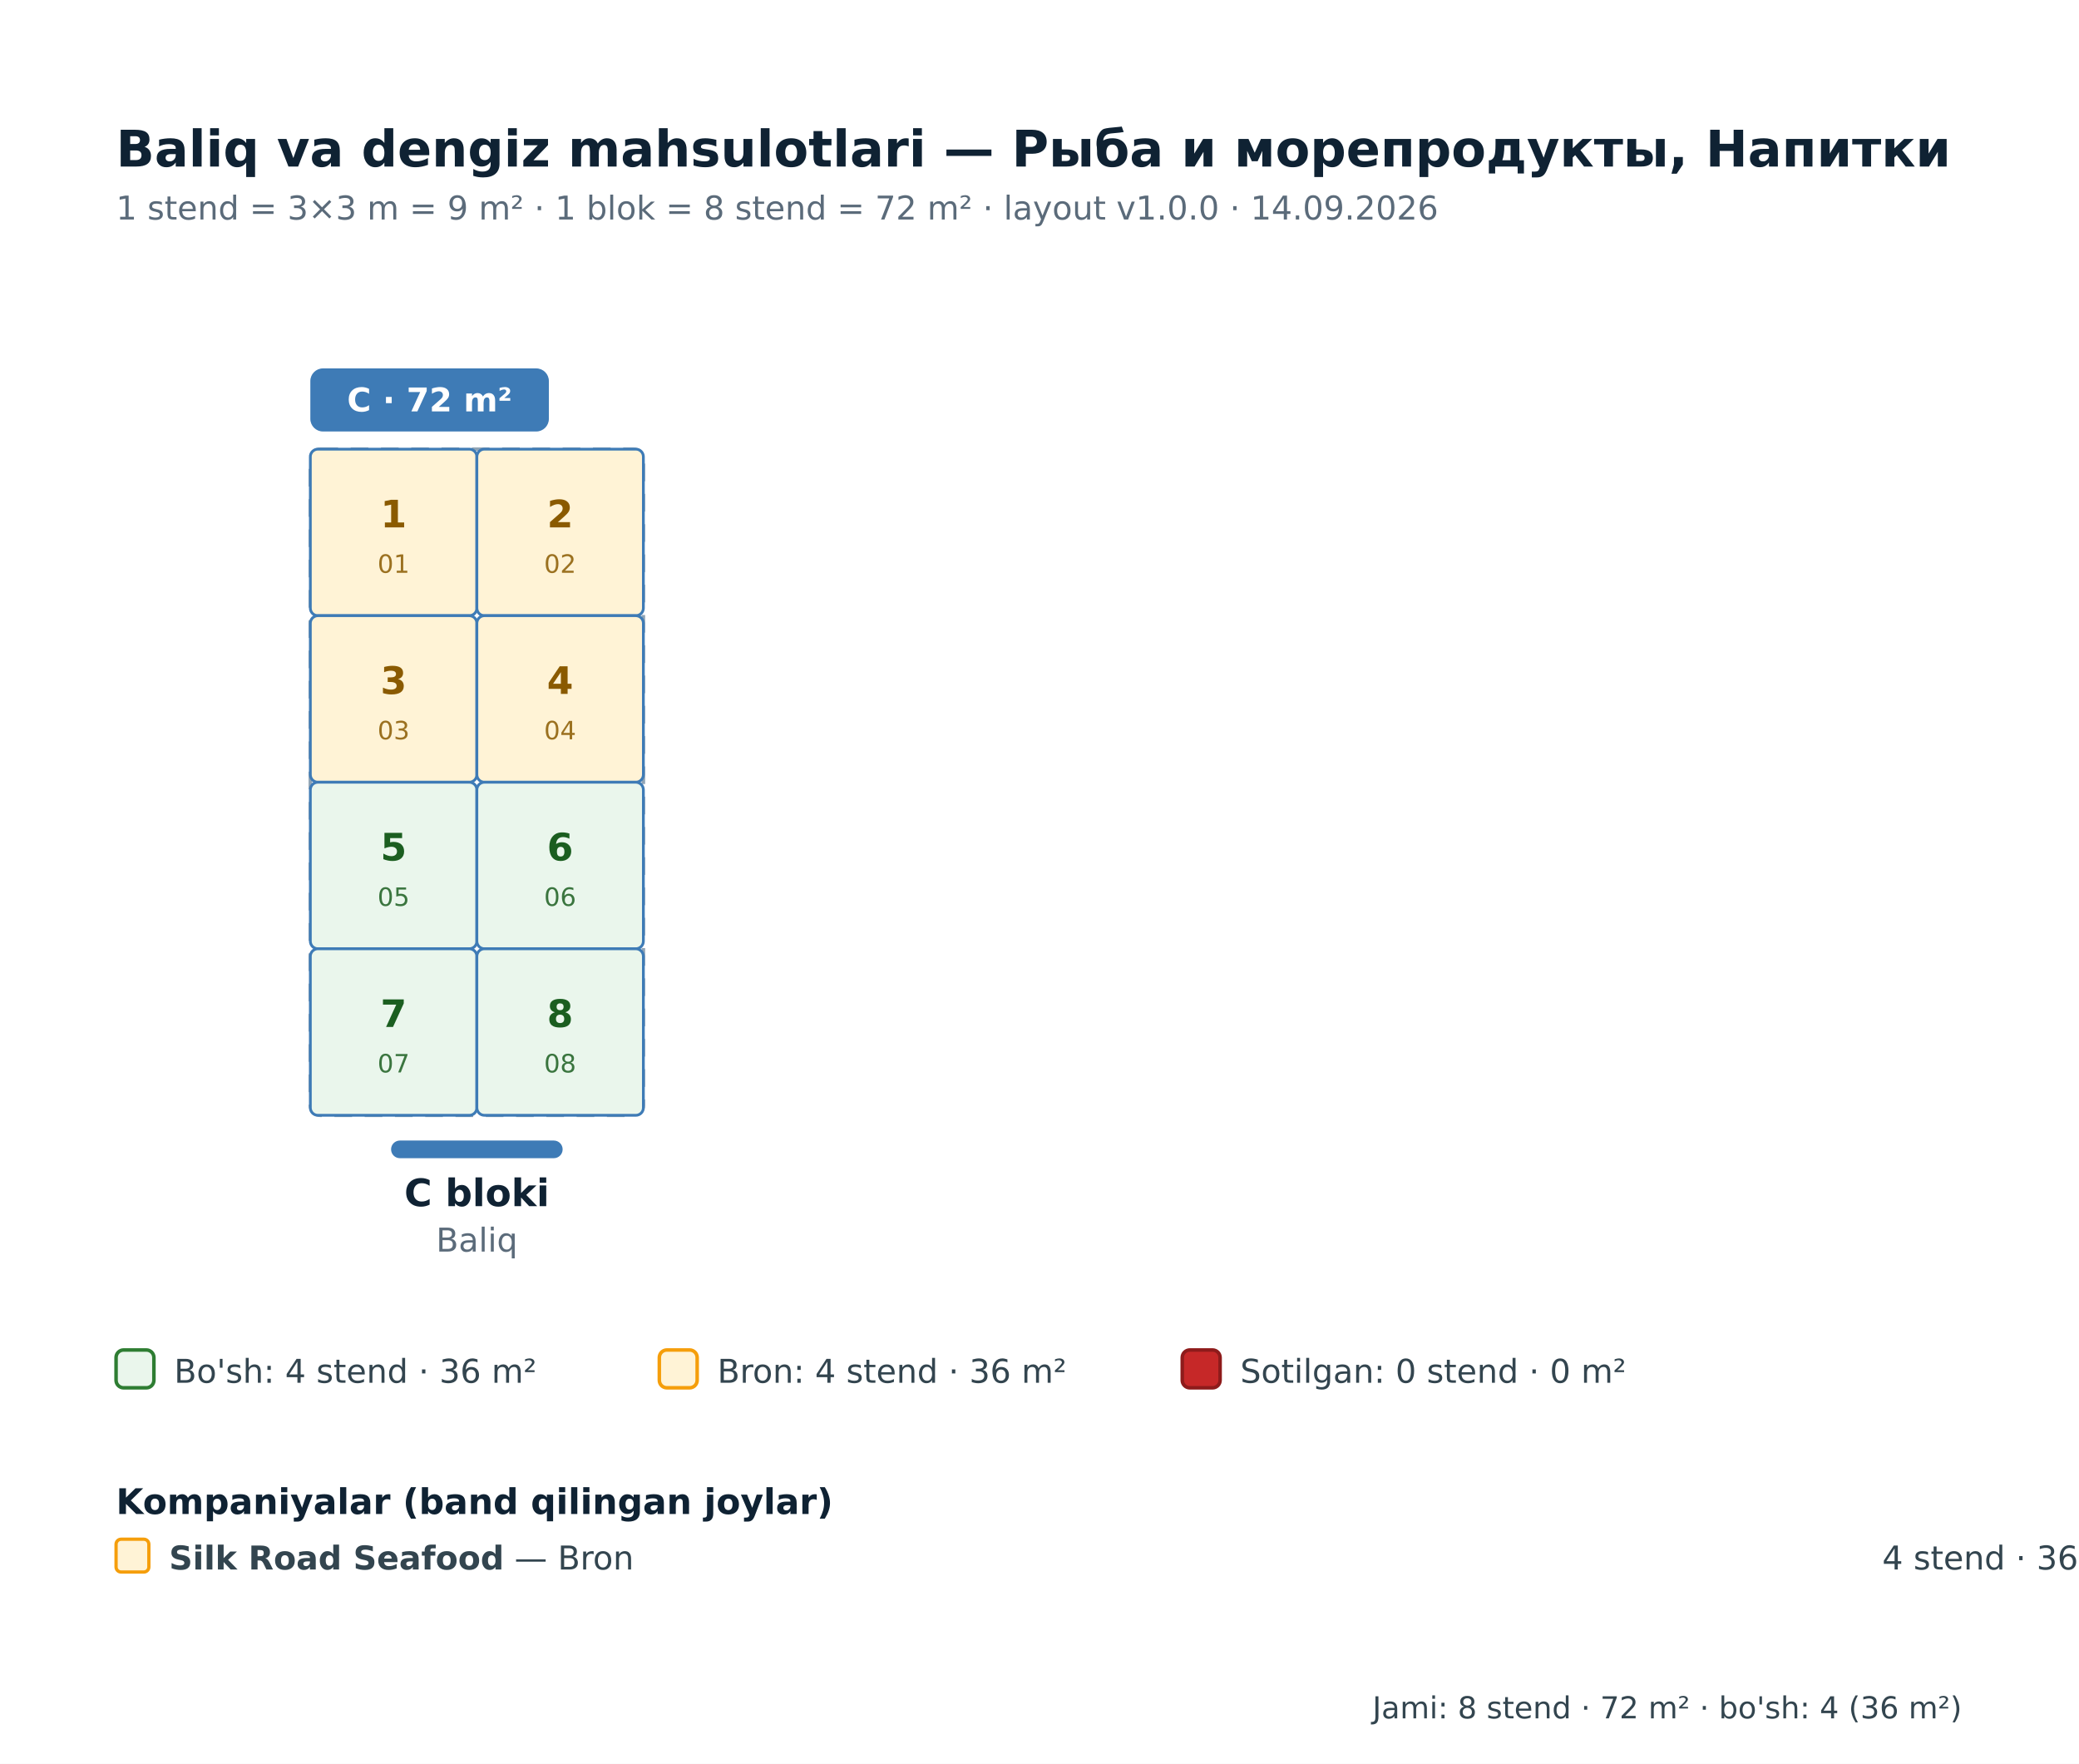
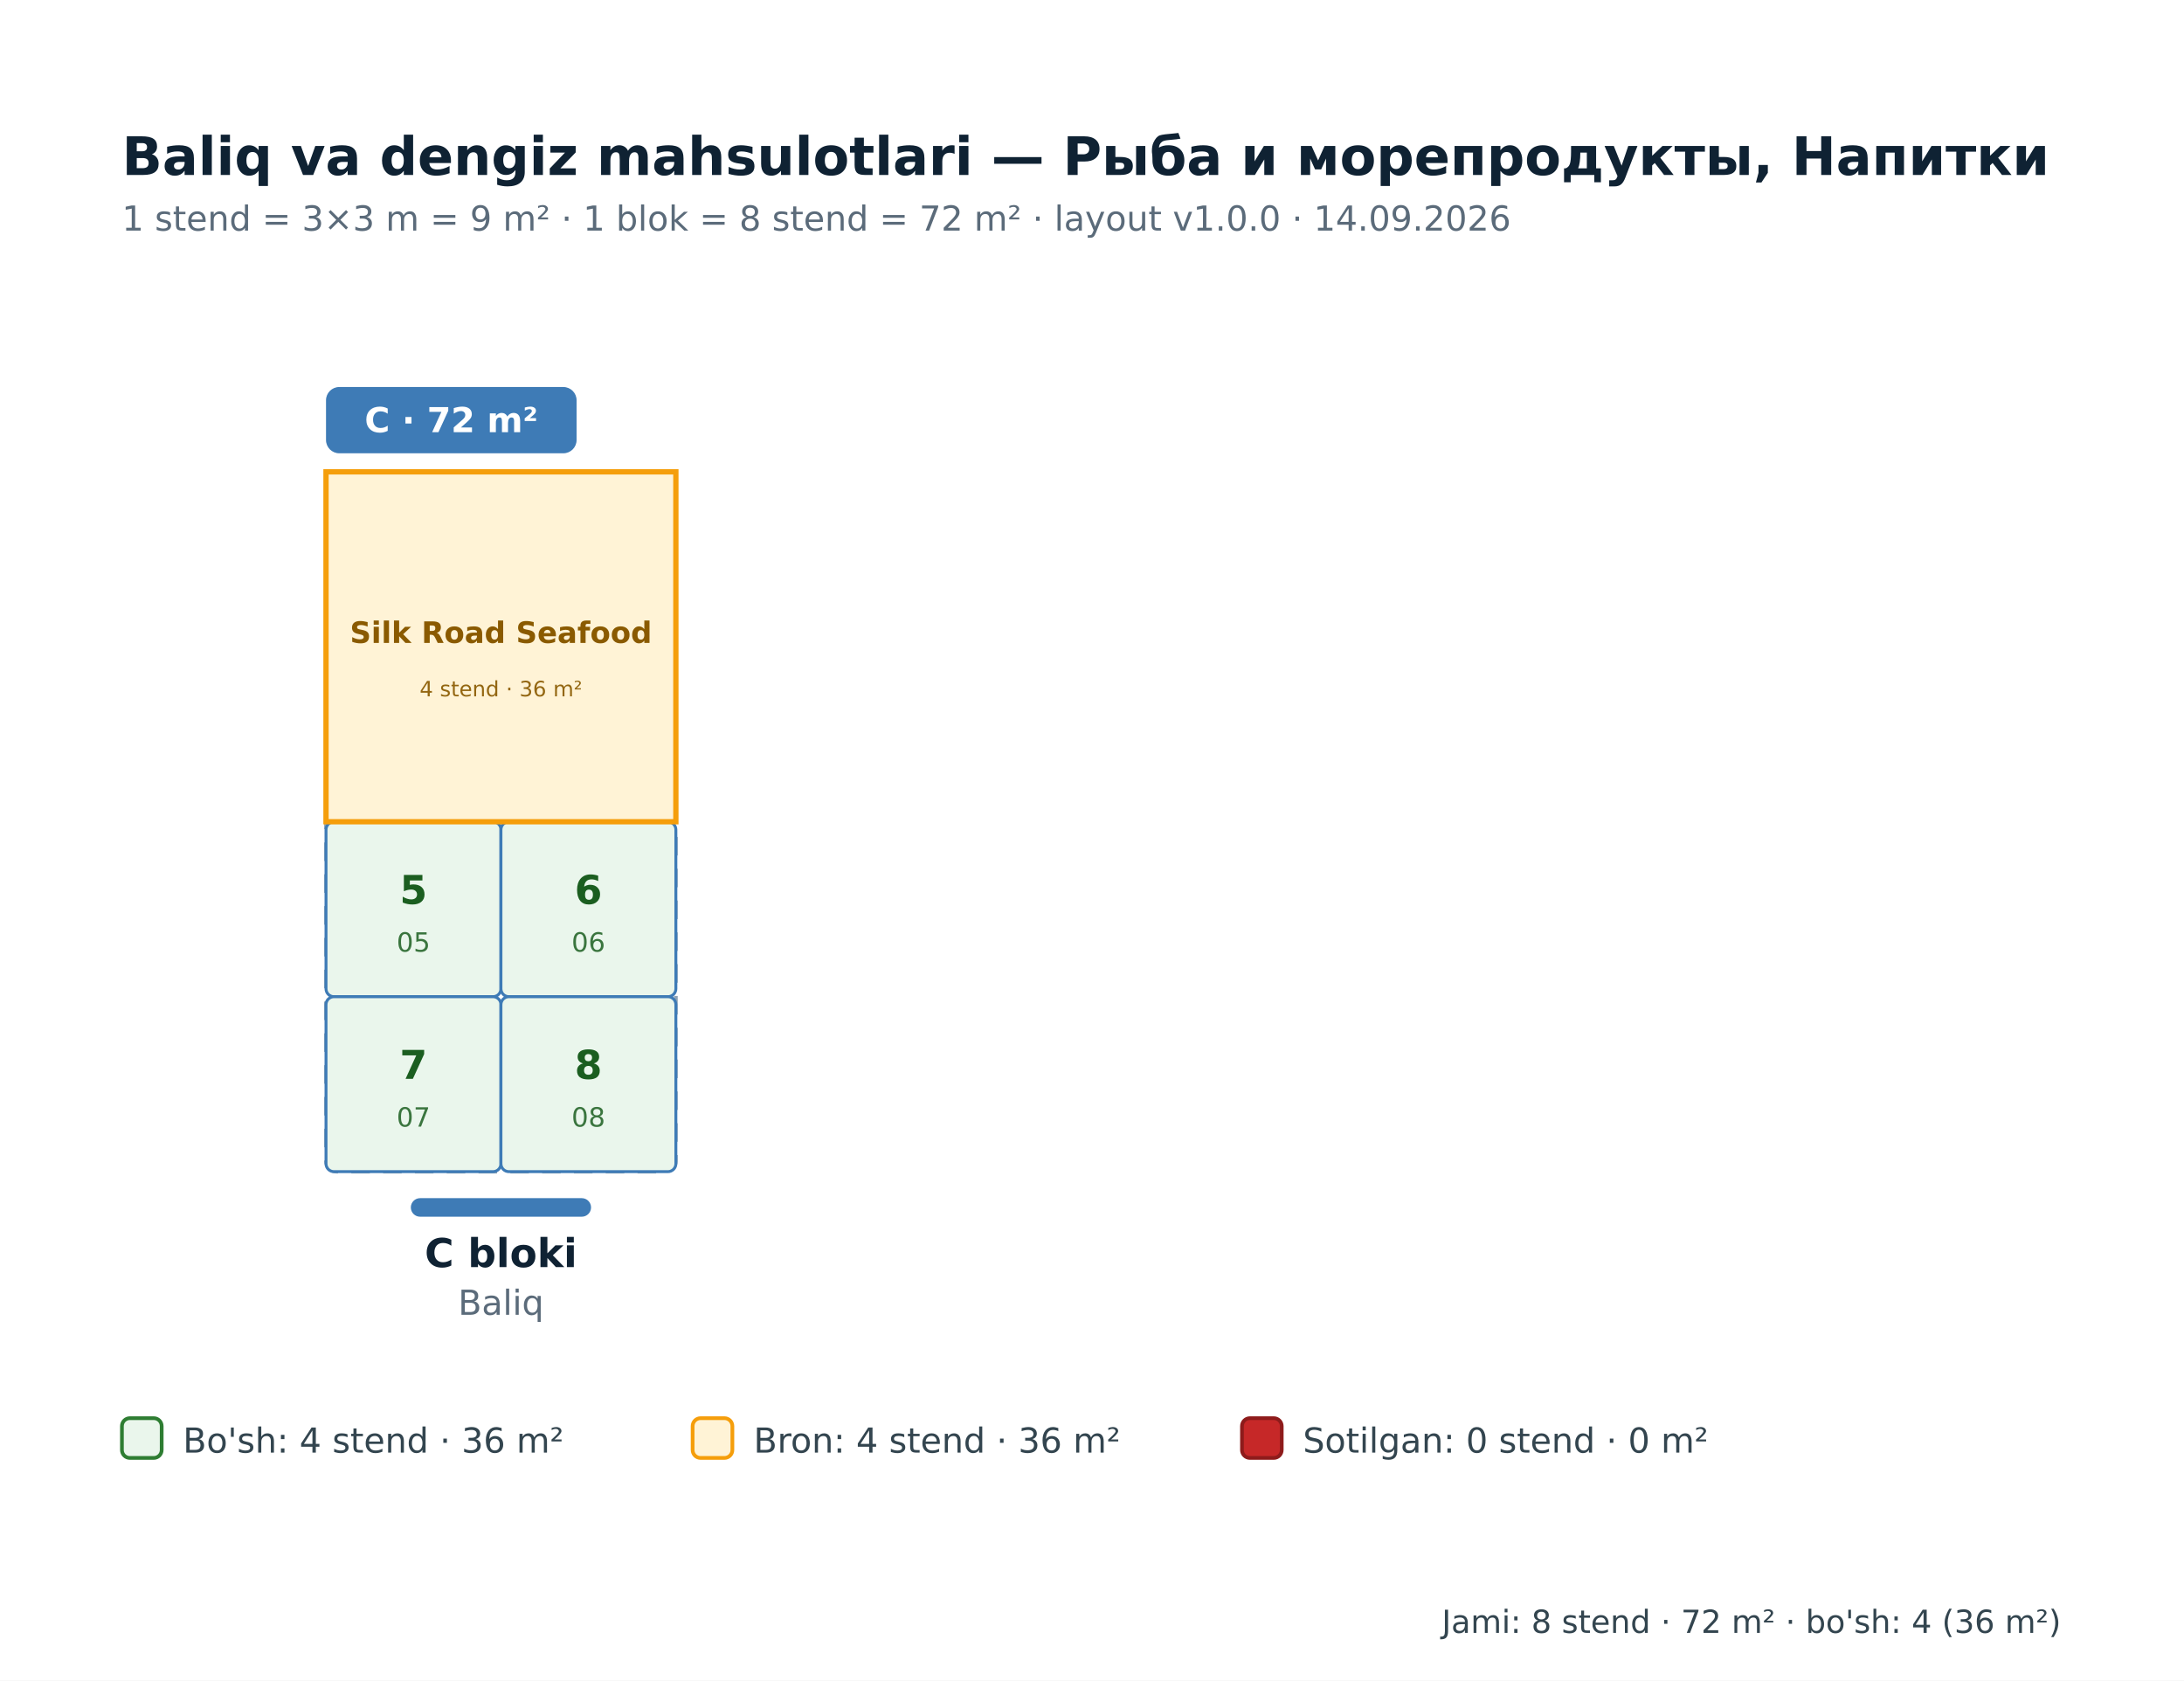
- <svg xmlns="http://www.w3.org/2000/svg" width="824" height="699" viewBox="0 0 824 699" font-family="DejaVu Sans, Helvetica, Arial, sans-serif">
-   <rect width="824" height="699" fill="#ffffff" />
+ <svg xmlns="http://www.w3.org/2000/svg" width="824" height="634" viewBox="0 0 824 634" font-family="DejaVu Sans, Helvetica, Arial, sans-serif">
+   <rect width="824" height="634" fill="#ffffff" />
  <text x="46" y="66" font-size="20" font-weight="bold" fill="#0f2233">Baliq va dengiz mahsulotlari — Рыба и морепродукты, Напитки</text>
  <text x="46" y="87" font-size="13" fill="#5b6b7a">1 stend = 3×3 m = 9 m² · 1 blok = 8 stend = 72 m² · layout v1.0.0 · 14.09.2026</text>
  <rect x="123.00" y="178.00" width="132.00" height="264.00" fill="none" stroke="#90a4b5" stroke-width="1.4" stroke-dasharray="7 5" rx="4" />
  <rect x="123.00" y="146.00" width="94.54" height="25" rx="5" fill="#3E7BB6" />
  <text x="170.27" y="163.05" font-size="13" font-weight="bold" fill="#ffffff" text-anchor="middle">C · 72 m²</text>
-   <rect x="123.00" y="178.00" width="66.00" height="66.00" rx="3" fill="#fff3d6" stroke="#3E7BB6" stroke-width="1.1" />
-   <text x="156.00" y="209.00" font-size="15.00" font-weight="bold" fill="#8a5a00" text-anchor="middle">1</text>
-   <text x="156.00" y="227.00" font-size="10" fill="#8a5a00" text-anchor="middle" opacity="0.85">01</text>
-   <rect x="189.00" y="178.00" width="66.00" height="66.00" rx="3" fill="#fff3d6" stroke="#3E7BB6" stroke-width="1.1" />
-   <text x="222.00" y="209.00" font-size="15.00" font-weight="bold" fill="#8a5a00" text-anchor="middle">2</text>
-   <text x="222.00" y="227.00" font-size="10" fill="#8a5a00" text-anchor="middle" opacity="0.85">02</text>
-   <rect x="123.00" y="244.00" width="66.00" height="66.00" rx="3" fill="#fff3d6" stroke="#3E7BB6" stroke-width="1.1" />
-   <text x="156.00" y="275.00" font-size="15.00" font-weight="bold" fill="#8a5a00" text-anchor="middle">3</text>
-   <text x="156.00" y="293.00" font-size="10" fill="#8a5a00" text-anchor="middle" opacity="0.85">03</text>
-   <rect x="189.00" y="244.00" width="66.00" height="66.00" rx="3" fill="#fff3d6" stroke="#3E7BB6" stroke-width="1.1" />
-   <text x="222.00" y="275.00" font-size="15.00" font-weight="bold" fill="#8a5a00" text-anchor="middle">4</text>
-   <text x="222.00" y="293.00" font-size="10" fill="#8a5a00" text-anchor="middle" opacity="0.85">04</text>
  <rect x="123.00" y="310.00" width="66.00" height="66.00" rx="3" fill="#eaf6ec" stroke="#3E7BB6" stroke-width="1.1" />
  <text x="156.00" y="341.00" font-size="15.00" font-weight="bold" fill="#1b5e20" text-anchor="middle">5</text>
  <text x="156.00" y="359.00" font-size="10" fill="#1b5e20" text-anchor="middle" opacity="0.85">05</text>
  <rect x="189.00" y="310.00" width="66.00" height="66.00" rx="3" fill="#eaf6ec" stroke="#3E7BB6" stroke-width="1.1" />
  <text x="222.00" y="341.00" font-size="15.00" font-weight="bold" fill="#1b5e20" text-anchor="middle">6</text>
  <text x="222.00" y="359.00" font-size="10" fill="#1b5e20" text-anchor="middle" opacity="0.85">06</text>
  <rect x="123.00" y="376.00" width="66.00" height="66.00" rx="3" fill="#eaf6ec" stroke="#3E7BB6" stroke-width="1.1" />
  <text x="156.00" y="407.00" font-size="15.00" font-weight="bold" fill="#1b5e20" text-anchor="middle">7</text>
  <text x="156.00" y="425.00" font-size="10" fill="#1b5e20" text-anchor="middle" opacity="0.85">07</text>
  <rect x="189.00" y="376.00" width="66.00" height="66.00" rx="3" fill="#eaf6ec" stroke="#3E7BB6" stroke-width="1.1" />
  <text x="222.00" y="407.00" font-size="15.00" font-weight="bold" fill="#1b5e20" text-anchor="middle">8</text>
  <text x="222.00" y="425.00" font-size="10" fill="#1b5e20" text-anchor="middle" opacity="0.85">08</text>
  <rect x="155.00" y="452.00" width="68" height="7" rx="3.5" fill="#3E7BB6" />
  <text x="189.00" y="478.00" font-size="15" font-weight="bold" fill="#0f2233" text-anchor="middle">C bloki</text>
  <text x="189.00" y="496.00" font-size="13" fill="#5b6b7a" text-anchor="middle">Baliq</text>
+   <path d="M123 178L189 178L255 178L255 244L255 310L189 310L123 310L123 244Z" fill="#fff3d6" stroke="#f59e0b" stroke-width="2" />
+   <text x="189.00" y="242.55" font-size="11.16" font-weight="bold" fill="#8a5a00" text-anchor="middle">Silk Road Seafood</text>
+   <text x="189.00" y="262.70" font-size="8.00" fill="#8a5a00" text-anchor="middle" opacity="0.92">4 stend · 36 m²</text>
  <rect x="46.00" y="535.00" width="15" height="15" rx="3" fill="#eaf6ec" stroke="#2e7d32" stroke-width="1.4" />
  <text x="69.00" y="548.00" font-size="13" fill="#33454f">Bo'sh: 4 stend · 36 m²</text>
  <rect x="261.32" y="535.00" width="15" height="15" rx="3" fill="#fff3d6" stroke="#f59e0b" stroke-width="1.4" />
  <text x="284.32" y="548.00" font-size="13" fill="#33454f">Bron: 4 stend · 36 m²</text>
  <rect x="468.58" y="535.00" width="15" height="15" rx="3" fill="#c62828" stroke="#8e1b1b" stroke-width="1.4" />
  <text x="491.58" y="548.00" font-size="13" fill="#33454f">Sotilgan: 0 stend · 0 m²</text>
-   <text x="46" y="600.00" font-size="14" font-weight="bold" fill="#0f2233">Kompaniyalar (band qilingan joylar)</text>
-   <rect x="46" y="610.00" width="13" height="13" rx="2" fill="#fff3d6" stroke="#f59e0b" stroke-width="1.3" />
-   <text x="67" y="622.00" font-size="13" fill="#33454f">
-     <tspan font-weight="bold">Silk Road Seafood</tspan> — Bron</text>
-   <text x="746.00" y="622.00" font-size="13" fill="#33454f">4 stend · 36 m² · C-01, C-02, C-03, C-04</text>
-   <text x="777.6" y="681" font-size="12" fill="#33454f" text-anchor="end">Jami: 8 stend · 72 m² · bo'sh: 4 (36 m²)</text>
+   <text x="777.6" y="616" font-size="12" fill="#33454f" text-anchor="end">Jami: 8 stend · 72 m² · bo'sh: 4 (36 m²)</text>
</svg>
